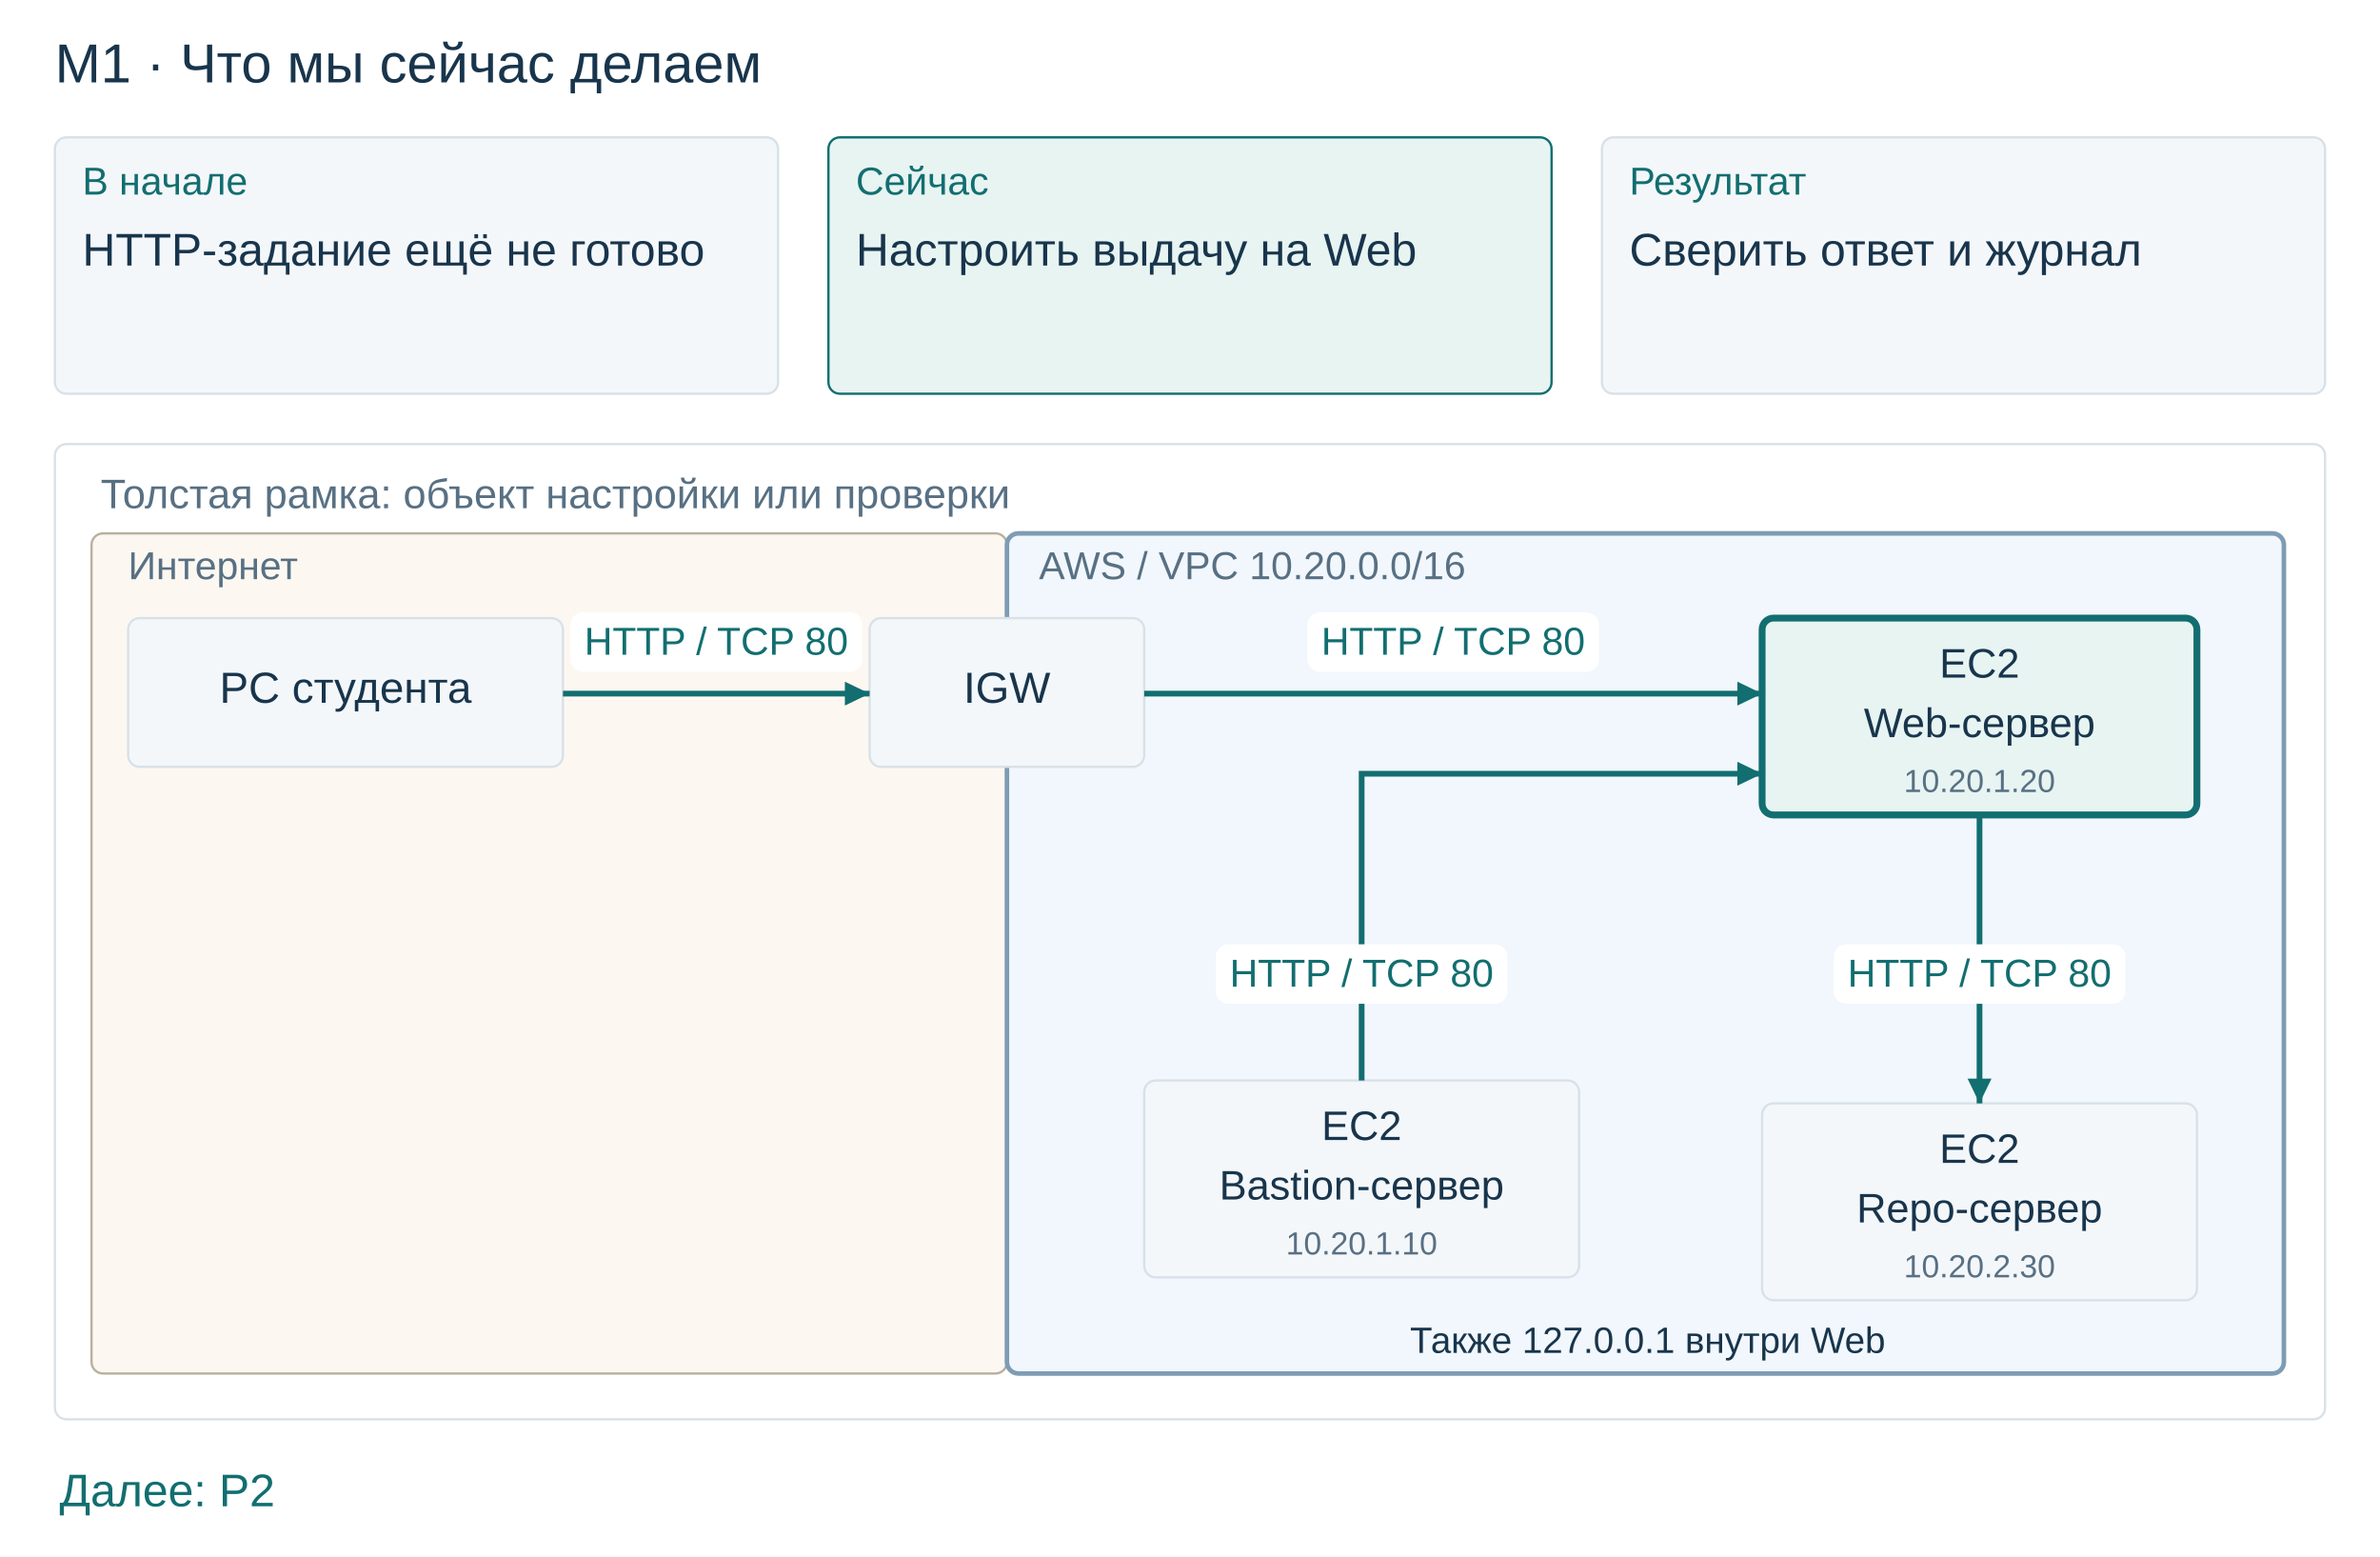
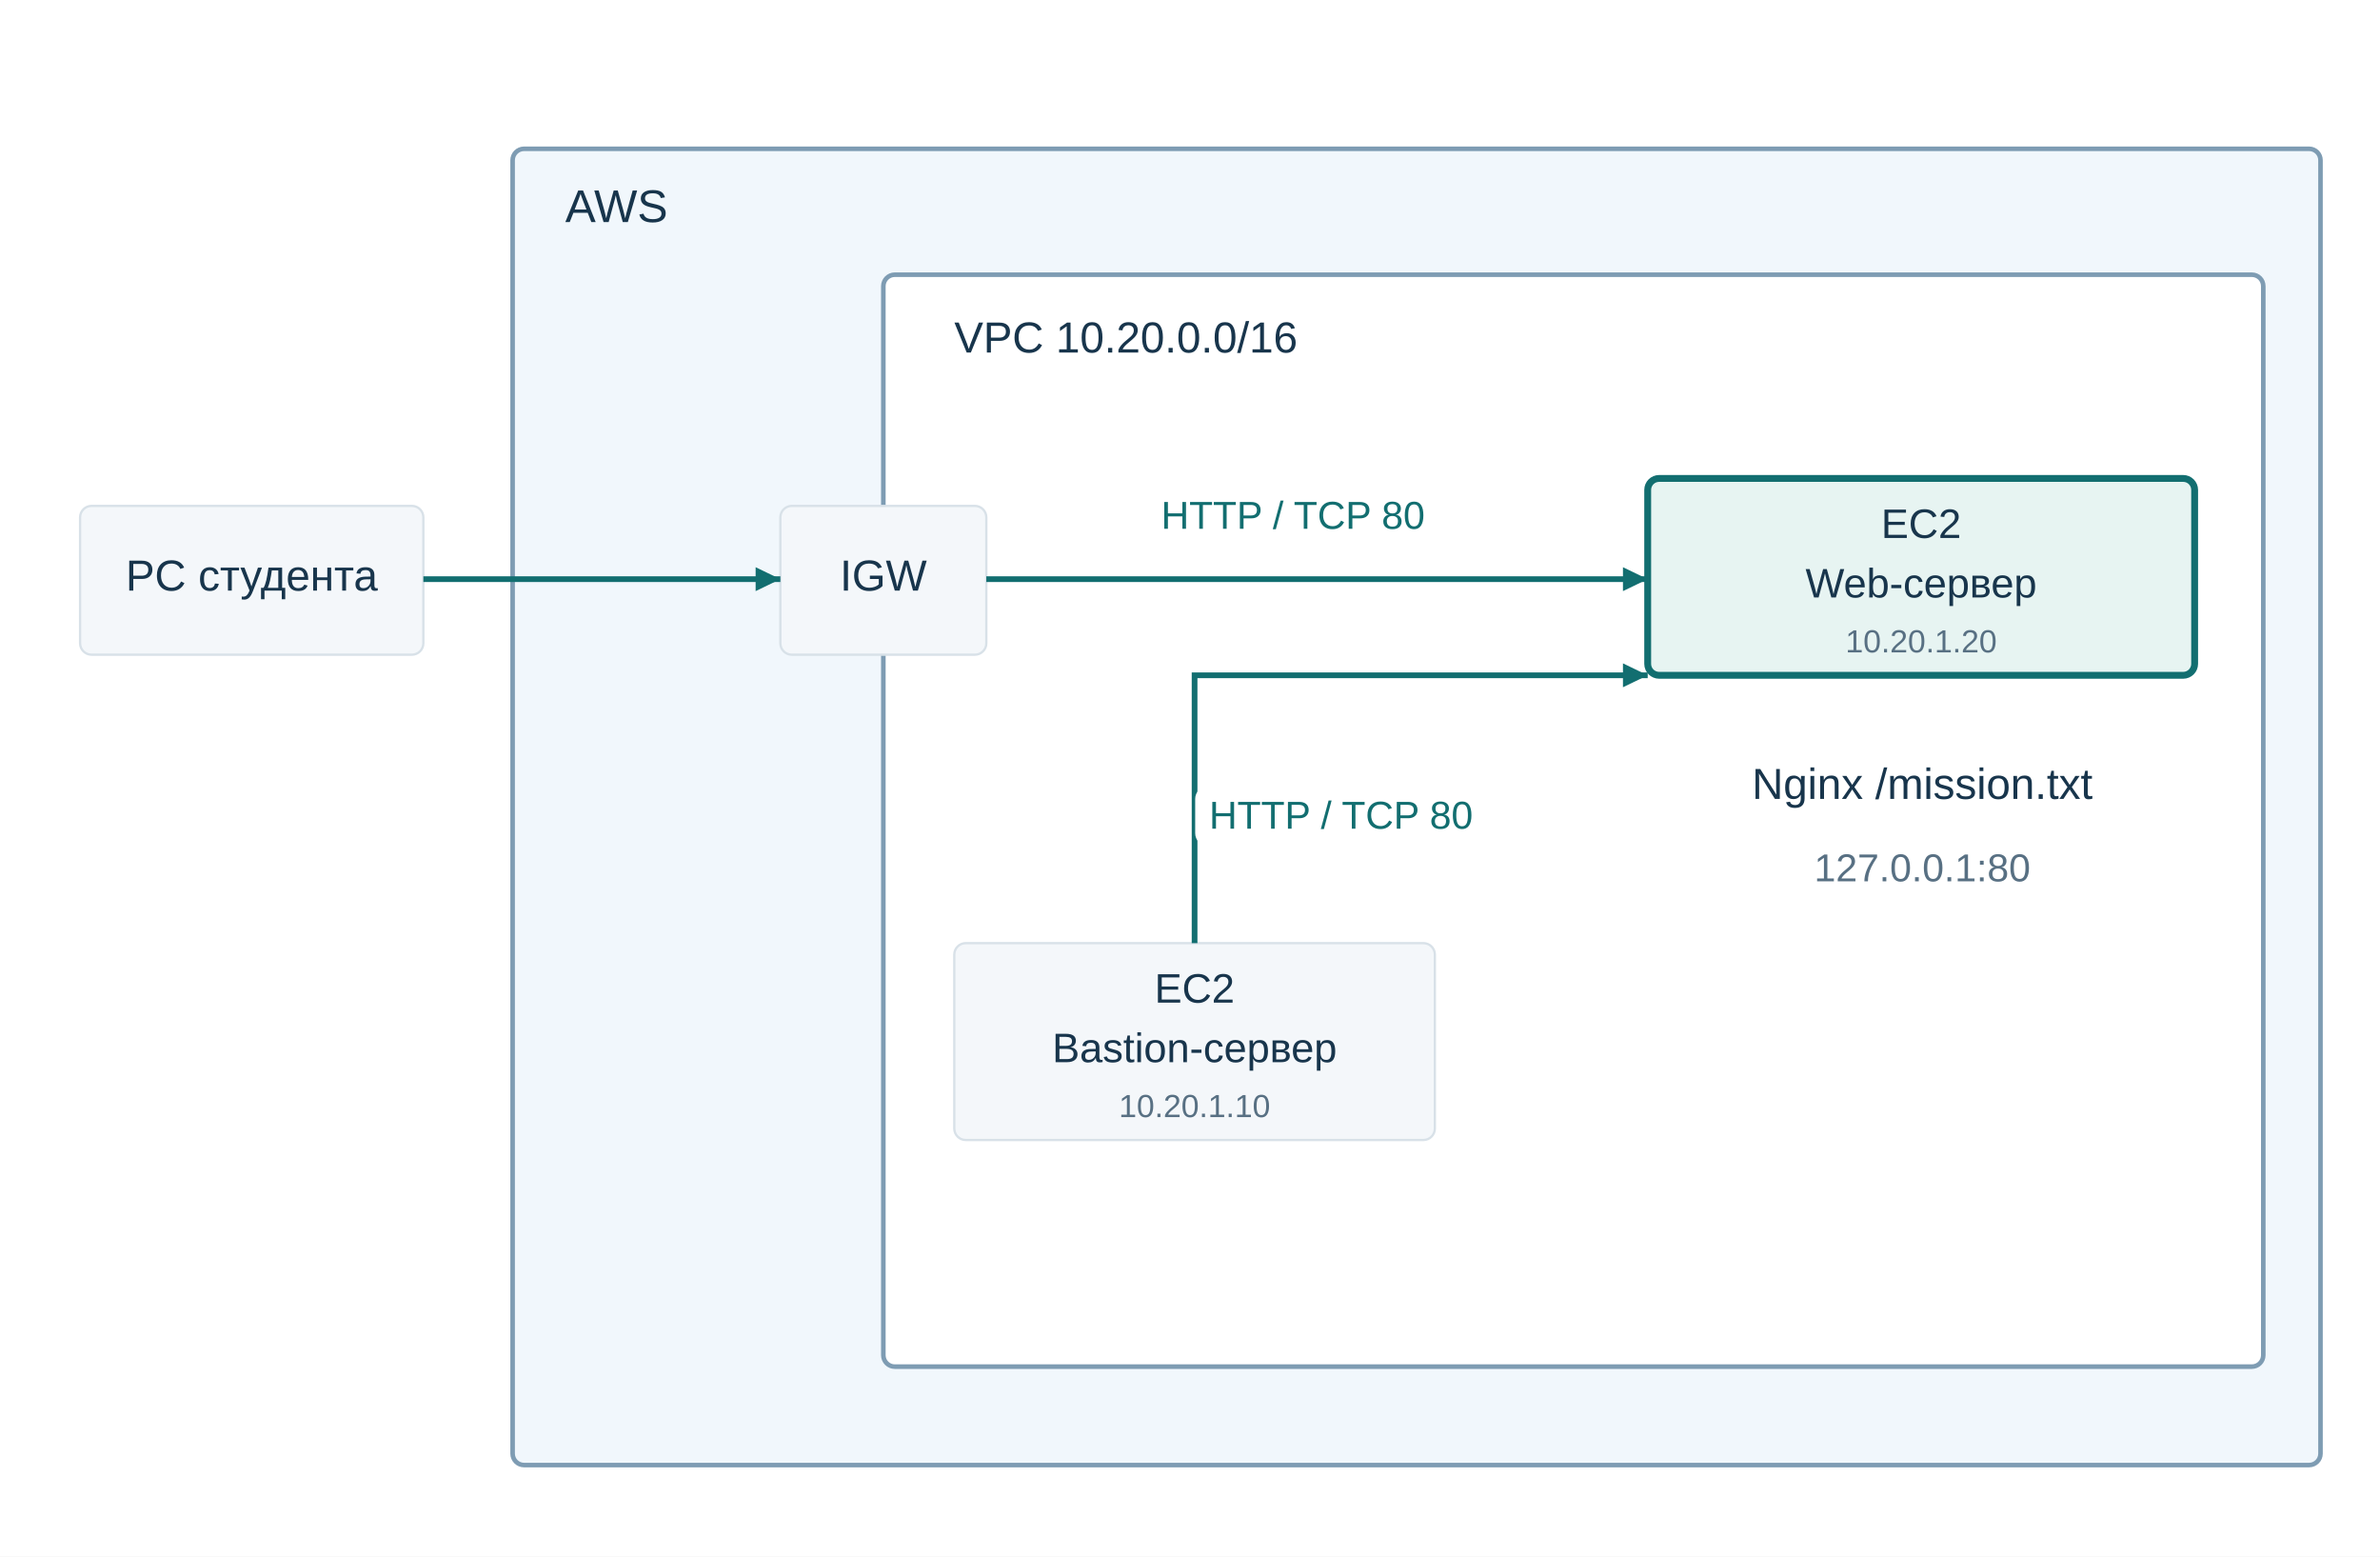
<svg xmlns="http://www.w3.org/2000/svg" width="1040" height="680" viewBox="0 0 1040 680" role="img">
  <rect width="1040" height="680" fill="white" />
-   <text x="24" y="36" font-size="24" font-family="Arial,MS Gothic,sans-serif" fill="#18354c">M1 · Что мы сейчас делаем</text>
-   <rect x="24" y="60" width="316" height="112" rx="5" fill="#f4f7fa" stroke="#d8e1e8" stroke-width="1" />
-   <text x="36" y="85" font-size="17" font-family="Arial,MS Gothic,sans-serif" fill="#126e70">В начале</text>
-   <text x="36" y="116" font-size="20" font-family="Arial,MS Gothic,sans-serif" fill="#18354c">HTTP-задание ещё не готово</text>
-   <rect x="362" y="60" width="316" height="112" rx="5" fill="#e7f4f2" stroke="#126e70" stroke-width="1" />
-   <text x="374" y="85" font-size="17" font-family="Arial,MS Gothic,sans-serif" fill="#126e70">Сейчас</text>
-   <text x="374" y="116" font-size="20" font-family="Arial,MS Gothic,sans-serif" fill="#18354c">Настроить выдачу на Web</text>
-   <rect x="700" y="60" width="316" height="112" rx="5" fill="#f4f7fa" stroke="#d8e1e8" stroke-width="1" />
-   <text x="712" y="85" font-size="17" font-family="Arial,MS Gothic,sans-serif" fill="#126e70">Результат</text>
-   <text x="712" y="116" font-size="20" font-family="Arial,MS Gothic,sans-serif" fill="#18354c">Сверить ответ и журнал</text>
-   <rect x="24" y="194" width="992" height="426" rx="5" fill="white" stroke="#d8e1e8" stroke-width="1" />
-   <text x="44" y="222" font-size="18" font-family="Arial,MS Gothic,sans-serif" fill="#587083">Толстая рамка: объект настройки или проверки</text>
-   <rect x="40" y="233" width="400" height="367" rx="5" fill="#fcf8f1" stroke="#b8b0a0" stroke-width="1" />
-   <rect x="440" y="233" width="558" height="367" rx="5" fill="#f1f7fc" stroke="#7e9cb3" stroke-width="2" />
-   <text x="56" y="253" font-size="17" font-family="Arial,MS Gothic,sans-serif" fill="#587083">Интернет</text>
-   <text x="454" y="253" font-size="17" font-family="Arial,MS Gothic,sans-serif" fill="#587083">AWS / VPC 10.20.0.0/16</text>
-   <rect x="56" y="270" width="190" height="65" rx="5" fill="#f4f7fa" stroke="#d8e1e8" stroke-width="1" />
-   <text x="151.0" y="307" font-size="19" font-family="Arial,MS Gothic,sans-serif" fill="#18354c" text-anchor="middle">PC студента</text>
-   <rect x="380" y="270" width="120" height="65" rx="5" fill="#f4f7fa" stroke="#d8e1e8" stroke-width="1" />
-   <text x="440.0" y="307" font-size="19" font-family="Arial,MS Gothic,sans-serif" fill="#18354c" text-anchor="middle">IGW</text>
-   <rect x="770" y="270" width="190" height="86" rx="5" fill="#e7f4f2" stroke="#126e70" stroke-width="3" />
-   <text x="865.0" y="296" font-size="18" font-family="Arial,MS Gothic,sans-serif" fill="#18354c" text-anchor="middle">EC2</text>
-   <text x="865.0" y="322" font-size="18" font-family="Arial,MS Gothic,sans-serif" fill="#18354c" text-anchor="middle">Web-сервер</text>
-   <text x="865.0" y="346" font-size="14" font-family="Arial,MS Gothic,sans-serif" fill="#587083" text-anchor="middle">10.20.1.20</text>
-   <rect x="500" y="472" width="190" height="86" rx="5" fill="#f4f7fa" stroke="#d8e1e8" stroke-width="1" />
-   <text x="595.0" y="498" font-size="18" font-family="Arial,MS Gothic,sans-serif" fill="#18354c" text-anchor="middle">EC2</text>
-   <text x="595.0" y="524" font-size="18" font-family="Arial,MS Gothic,sans-serif" fill="#18354c" text-anchor="middle">Bastion-сервер</text>
-   <text x="595.0" y="548" font-size="14" font-family="Arial,MS Gothic,sans-serif" fill="#587083" text-anchor="middle">10.20.1.10</text>
-   <rect x="770" y="482" width="190" height="86" rx="5" fill="#f4f7fa" stroke="#d8e1e8" stroke-width="1" />
-   <text x="865.0" y="508" font-size="18" font-family="Arial,MS Gothic,sans-serif" fill="#18354c" text-anchor="middle">EC2</text>
-   <text x="865.0" y="534" font-size="18" font-family="Arial,MS Gothic,sans-serif" fill="#18354c" text-anchor="middle">Repo-сервер</text>
-   <text x="865.0" y="558" font-size="14" font-family="Arial,MS Gothic,sans-serif" fill="#587083" text-anchor="middle">10.20.2.30</text>
-   <polyline points="246,303 380,303" fill="none" stroke="#126e70" stroke-width="2.5" />
-   <polygon points="380.00,303.00 369.19,308.22 369.19,297.78" fill="#126e70" />
-   <rect x="249.762" y="268" width="126.477" height="25" rx="5" fill="white" stroke="white" stroke-width="1" />
-   <text x="313" y="286" font-size="17" font-family="Arial,MS Gothic,sans-serif" fill="#126e70" text-anchor="middle">HTTP / TCP 80</text>
-   <polyline points="500,303 770,303" fill="none" stroke="#126e70" stroke-width="2.5" />
-   <polygon points="770.00,303.00 759.19,308.22 759.19,297.78" fill="#126e70" />
-   <rect x="571.762" y="268" width="126.477" height="25" rx="5" fill="white" stroke="white" stroke-width="1" />
-   <text x="635" y="286" font-size="17" font-family="Arial,MS Gothic,sans-serif" fill="#126e70" text-anchor="middle">HTTP / TCP 80</text>
-   <polyline points="595,472 595,338 770,338" fill="none" stroke="#126e70" stroke-width="2.5" />
-   <polygon points="770.00,338.00 759.19,343.22 759.19,332.78" fill="#126e70" />
-   <rect x="531.762" y="413" width="126.477" height="25" rx="5" fill="white" stroke="white" stroke-width="1" />
-   <text x="595" y="431" font-size="17" font-family="Arial,MS Gothic,sans-serif" fill="#126e70" text-anchor="middle">HTTP / TCP 80</text>
-   <polyline points="865,356 865,482" fill="none" stroke="#126e70" stroke-width="2.5" />
-   <polygon points="865.00,482.00 859.78,471.19 870.22,471.19" fill="#126e70" />
-   <rect x="801.762" y="413" width="126.477" height="25" rx="5" fill="white" stroke="white" stroke-width="1" />
-   <text x="865" y="431" font-size="17" font-family="Arial,MS Gothic,sans-serif" fill="#126e70" text-anchor="middle">HTTP / TCP 80</text>
-   <text x="720" y="591" font-size="16" font-family="Arial,MS Gothic,sans-serif" fill="#18354c" text-anchor="middle">Также 127.0.0.1 внутри Web</text>
-   <text x="26" y="658" font-size="20" font-family="Arial,MS Gothic,sans-serif" fill="#126e70">Далее: P2</text>
+   <rect x="224" y="65" width="790" height="575" rx="5" fill="#f1f7fc" stroke="#7e9cb3" stroke-width="2" />
+   <text x="247" y="97" font-size="20" font-family="Arial,MS Gothic,sans-serif" fill="#18354c">AWS</text>
+   <rect x="386" y="120" width="603" height="477" rx="5" fill="white" stroke="#7e9cb3" stroke-width="2" />
+   <text x="417" y="154" font-size="19" font-family="Arial,MS Gothic,sans-serif" fill="#18354c">VPC  10.20.0.0/16</text>
+   <rect x="35" y="221" width="150" height="65" rx="5" fill="#f4f7fa" stroke="#d8e1e8" stroke-width="1" />
+   <text x="110.0" y="258" font-size="19" font-family="Arial,MS Gothic,sans-serif" fill="#18354c" text-anchor="middle">PC студента</text>
+   <rect x="341" y="221" width="90" height="65" rx="5" fill="#f4f7fa" stroke="#d8e1e8" stroke-width="1" />
+   <text x="386.0" y="258" font-size="19" font-family="Arial,MS Gothic,sans-serif" fill="#18354c" text-anchor="middle">IGW</text>
+   <polyline points="185,253 341,253" fill="none" stroke="#126e70" stroke-width="2.5" />
+   <polygon points="341.00,253.00 330.19,258.22 330.19,247.78" fill="#126e70" />
+   <polyline points="431,253 720,253" fill="none" stroke="#126e70" stroke-width="2.5" />
+   <polygon points="720.00,253.00 709.19,258.22 709.19,247.78" fill="#126e70" />
+   <rect x="501.762" y="213" width="126.477" height="25" rx="5" fill="white" stroke="white" stroke-width="1" />
+   <text x="565" y="231" font-size="17" font-family="Arial,MS Gothic,sans-serif" fill="#126e70" text-anchor="middle">HTTP / TCP 80</text>
+   <rect x="417" y="412" width="210" height="86" rx="5" fill="#f4f7fa" stroke="#d8e1e8" stroke-width="1" />
+   <text x="522.0" y="438" font-size="18" font-family="Arial,MS Gothic,sans-serif" fill="#18354c" text-anchor="middle">EC2</text>
+   <text x="522.0" y="464" font-size="18" font-family="Arial,MS Gothic,sans-serif" fill="#18354c" text-anchor="middle">Bastion-сервер</text>
+   <text x="522.0" y="488" font-size="14" font-family="Arial,MS Gothic,sans-serif" fill="#587083" text-anchor="middle">10.20.1.10</text>
+   <polyline points="522,412 522,295 720,295" fill="none" stroke="#126e70" stroke-width="2.5" />
+   <polygon points="720.00,295.00 709.19,300.22 709.19,289.78" fill="#126e70" />
+   <rect x="522.762" y="344" width="126.477" height="25" rx="5" fill="white" stroke="white" stroke-width="1" />
+   <text x="586" y="362" font-size="17" font-family="Arial,MS Gothic,sans-serif" fill="#126e70" text-anchor="middle">HTTP / TCP 80</text>
+   <rect x="720" y="209" width="239" height="86" rx="5" fill="#e7f4f2" stroke="#126e70" stroke-width="3" />
+   <text x="839.5" y="235" font-size="18" font-family="Arial,MS Gothic,sans-serif" fill="#18354c" text-anchor="middle">EC2</text>
+   <text x="839.5" y="261" font-size="18" font-family="Arial,MS Gothic,sans-serif" fill="#18354c" text-anchor="middle">Web-сервер</text>
+   <text x="839.5" y="285" font-size="14" font-family="Arial,MS Gothic,sans-serif" fill="#587083" text-anchor="middle">10.20.1.20</text>
+   <text x="840" y="349" font-size="19" font-family="Arial,MS Gothic,sans-serif" fill="#18354c" text-anchor="middle">Nginx /mission.txt</text>
+   <text x="840" y="385" font-size="17" font-family="Arial,MS Gothic,sans-serif" fill="#587083" text-anchor="middle">127.0.0.1:80</text>
</svg>
